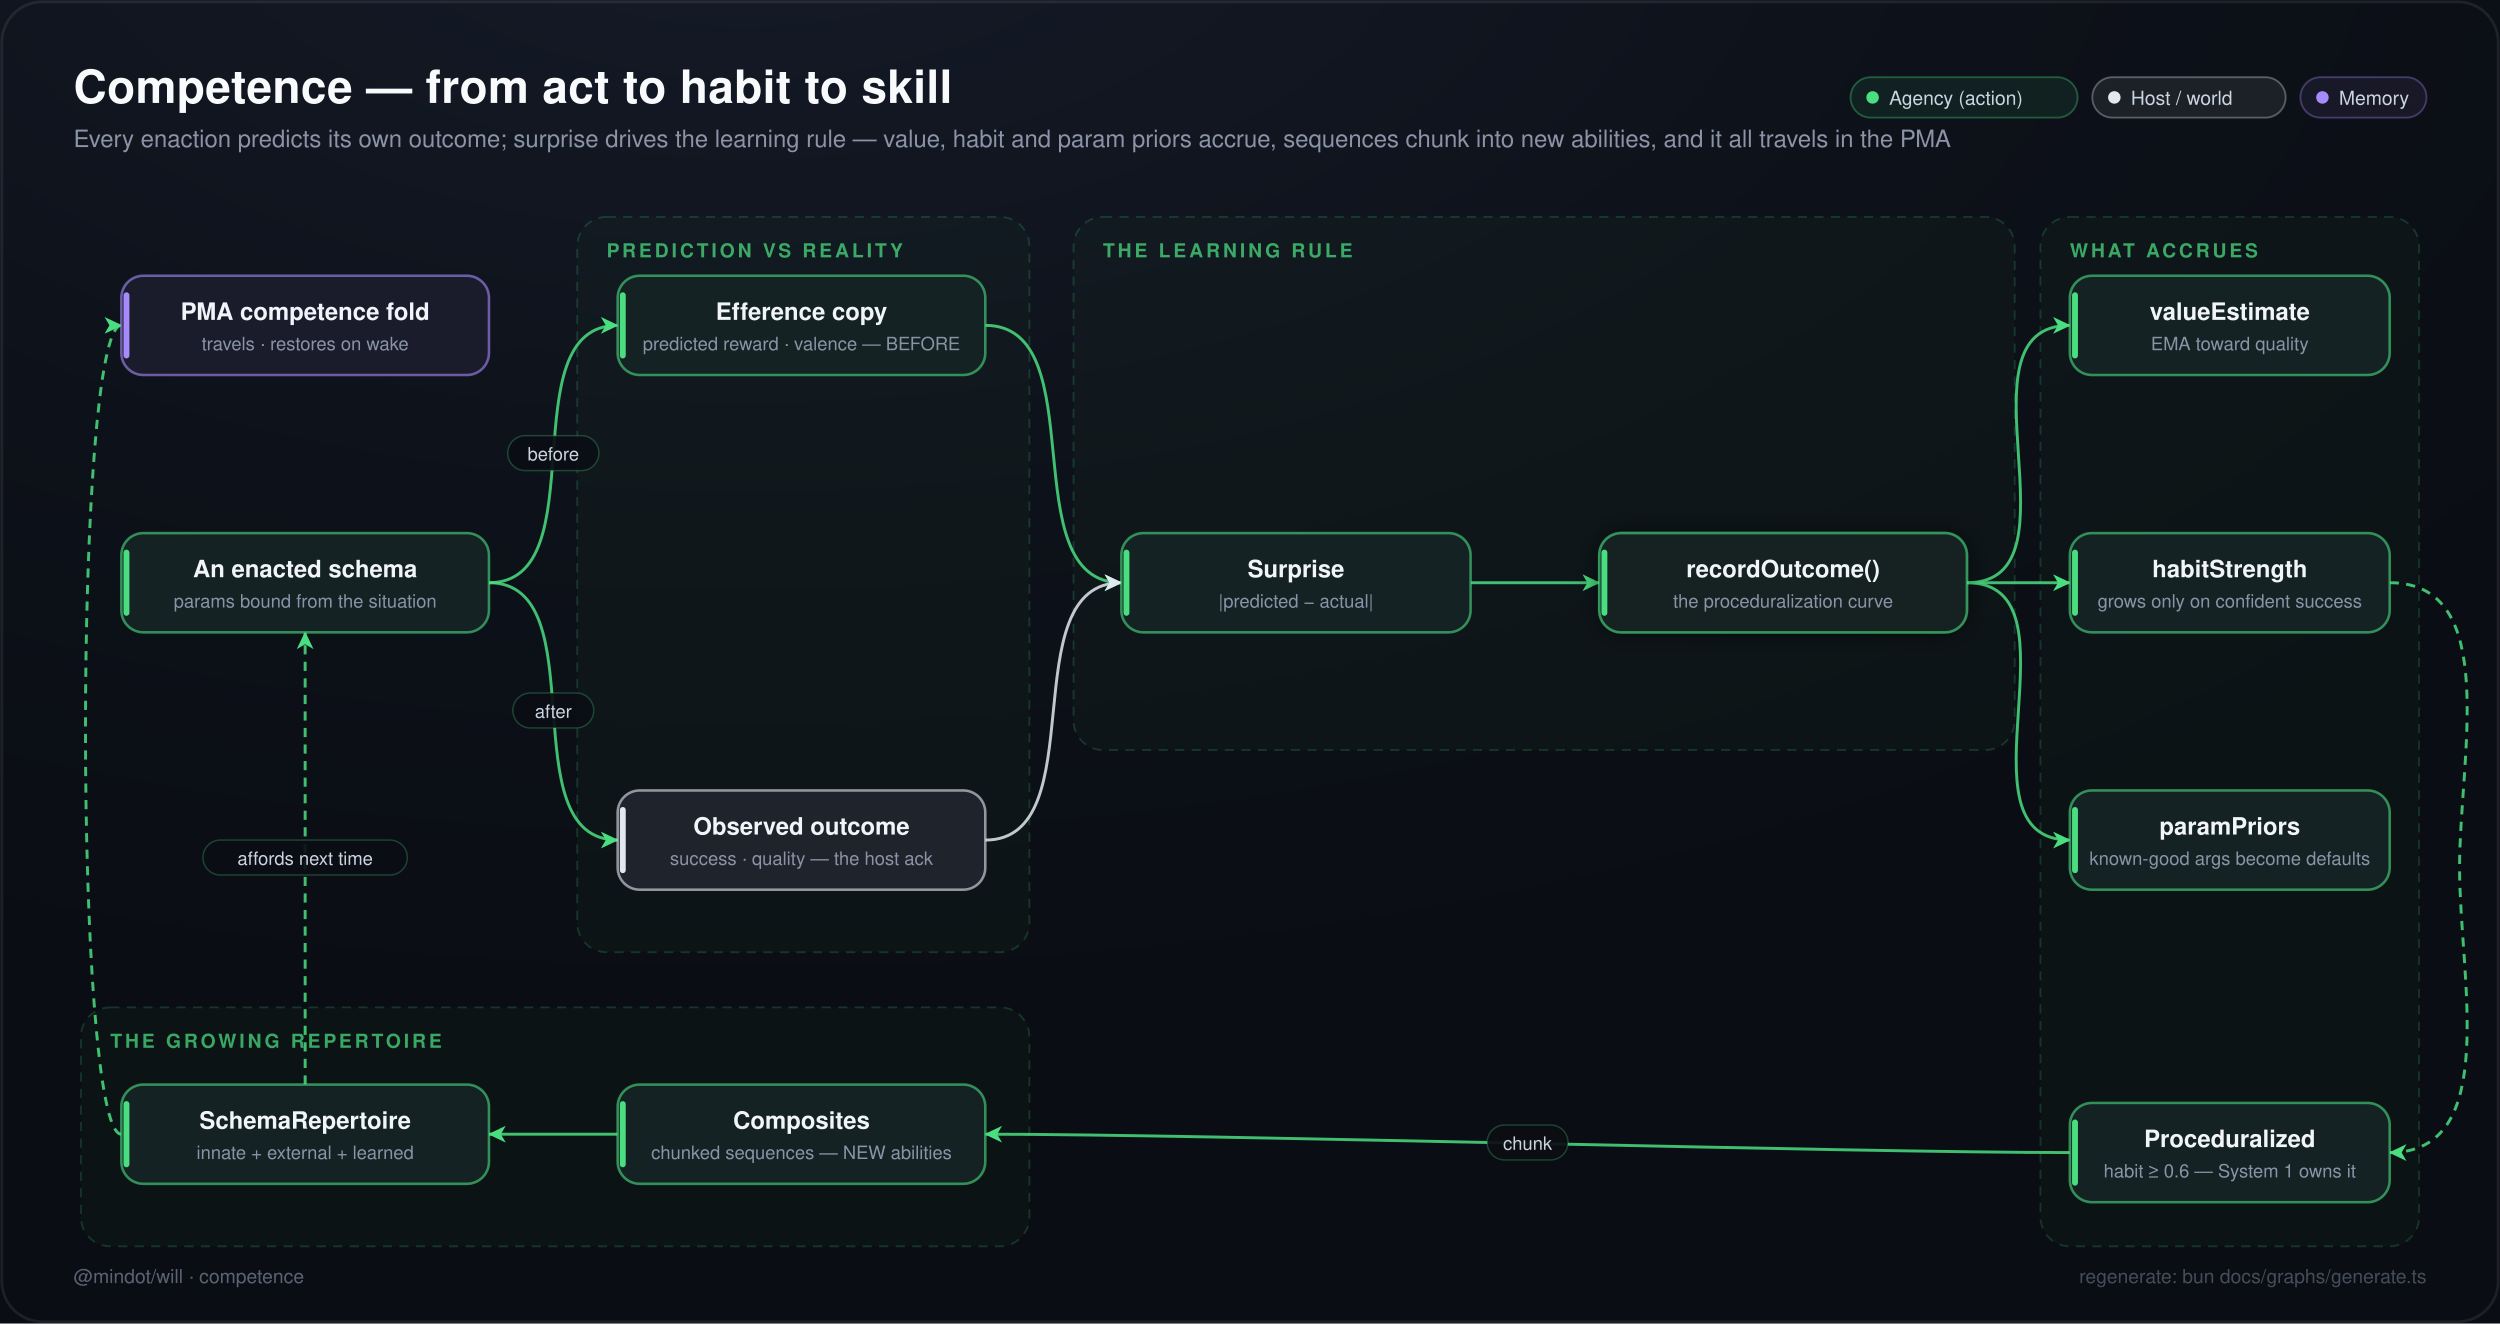
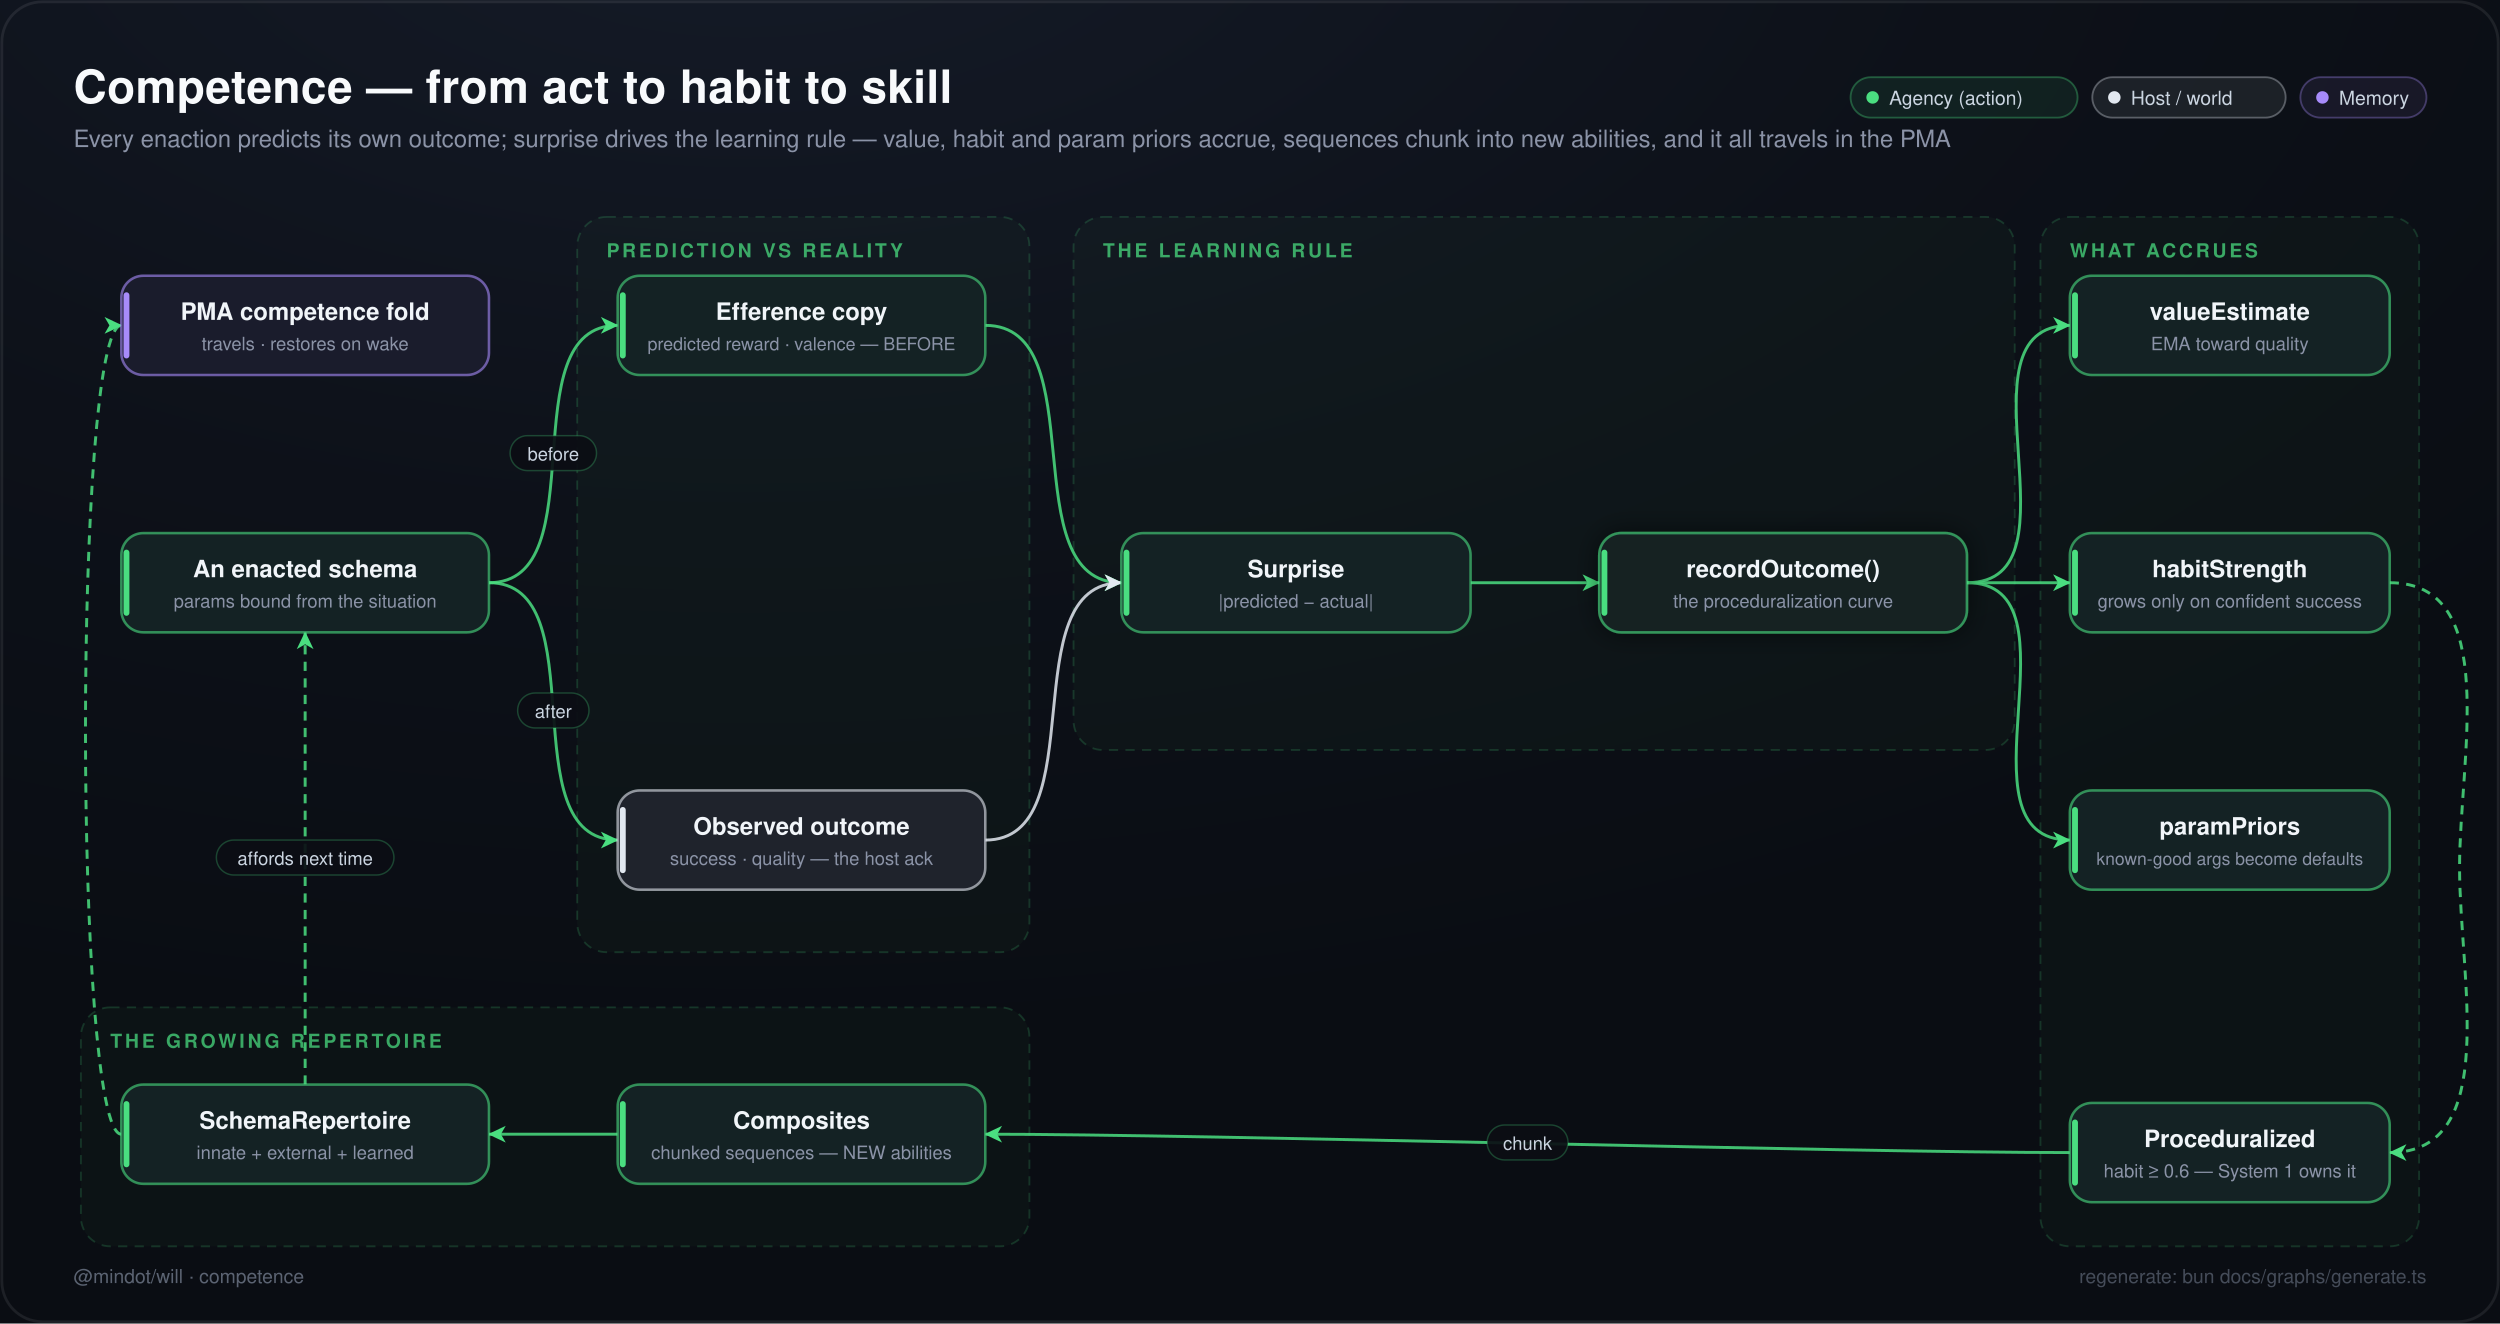
<svg xmlns="http://www.w3.org/2000/svg" width="1360" height="720" viewBox="0 0 1360 720" font-family="ui-sans-serif,-apple-system,'Segoe UI',Helvetica,Arial,sans-serif">
  <defs>
    <radialGradient id="sky" cx="30%" cy="-10%" r="90%">
      <stop offset="0%" stop-color="#151b28" />
      <stop offset="55%" stop-color="#0d1119" />
      <stop offset="100%" stop-color="#0a0d13" />
    </radialGradient>
    <filter id="glow" x="-60%" y="-60%" width="220%" height="220%">
      <feDropShadow dx="0" dy="0" stdDeviation="7" flood-opacity="0.55" />
    </filter>
    <marker id="arr-4ade80" viewBox="0 0 10 10" refX="8.4" refY="5" markerWidth="7.5" markerHeight="7.5" orient="auto-start-reverse">
      <path d="M 0.8 1.2 L 8.8 5 L 0.8 8.8 L 3 5 Z" fill="#4ade80" />
    </marker>
    <marker id="arr-e2e8f0" viewBox="0 0 10 10" refX="8.4" refY="5" markerWidth="7.5" markerHeight="7.5" orient="auto-start-reverse">
      <path d="M 0.8 1.2 L 8.8 5 L 0.8 8.8 L 3 5 Z" fill="#e2e8f0" />
    </marker>
  </defs>
  <rect width="1360" height="720" fill="url(#sky)" />
  <rect x="1" y="1" width="1358" height="718" rx="22" fill="none" stroke="#ffffff14" stroke-width="1.5" />
  <text x="40" y="56" font-size="25" font-weight="700" fill="#f8fafc" letter-spacing="0.2">Competence — from act to habit to skill</text>
  <text x="40" y="80" font-size="13" fill="#8b93a7">Every enaction predicts its own outcome; surprise drives the learning rule — value, habit and param priors accrue, sequences chunk into new abilities, and it all travels in the PMA</text>
  <rect x="1251.4" y="42" width="68.6" height="22" rx="11" fill="#a78bfa14" stroke="#a78bfa55" stroke-width="1" />
  <circle cx="1263.4" cy="53" r="3.4" fill="#a78bfa" />
  <text x="1272.4" y="57" font-size="10.5" fill="#cbd5e1">Memory</text>
  <rect x="1138.2" y="42" width="105.2" height="22" rx="11" fill="#e2e8f014" stroke="#e2e8f055" stroke-width="1" />
  <circle cx="1150.2" cy="53" r="3.4" fill="#e2e8f0" />
  <text x="1159.2" y="57" font-size="10.5" fill="#cbd5e1">Host / world</text>
  <rect x="1006.7" y="42" width="123.5" height="22" rx="11" fill="#4ade8014" stroke="#4ade8055" stroke-width="1" />
  <circle cx="1018.7" cy="53" r="3.4" fill="#4ade80" />
  <text x="1027.7" y="57" font-size="10.5" fill="#cbd5e1">Agency (action)</text>
  <rect x="314" y="118" width="246" height="400" rx="16" fill="#4ade8007" stroke="#4ade802e" stroke-width="1" stroke-dasharray="5 4" />
  <text x="330" y="140" font-size="10.5" font-weight="700" letter-spacing="1.6" fill="#4ade80bb">PREDICTION VS REALITY</text>
  <rect x="584" y="118" width="512" height="290" rx="16" fill="#4ade8007" stroke="#4ade802e" stroke-width="1" stroke-dasharray="5 4" />
  <text x="600" y="140" font-size="10.5" font-weight="700" letter-spacing="1.6" fill="#4ade80bb">THE LEARNING RULE</text>
  <rect x="1110" y="118" width="206" height="560" rx="16" fill="#4ade8007" stroke="#4ade802e" stroke-width="1" stroke-dasharray="5 4" />
  <text x="1126" y="140" font-size="10.5" font-weight="700" letter-spacing="1.6" fill="#4ade80bb">WHAT ACCRUES</text>
  <rect x="44" y="548" width="516" height="130" rx="16" fill="#4ade8007" stroke="#4ade802e" stroke-width="1" stroke-dasharray="5 4" />
  <text x="60" y="570" font-size="10.5" font-weight="700" letter-spacing="1.6" fill="#4ade80bb">THE GROWING REPERTOIRE</text>
  <path d="M 266 317 C 325.479 317, 276.521 177, 336 177" fill="none" stroke="#4ade80" stroke-width="1.6" stroke-opacity="0.85" marker-end="url(#arr-4ade80)" />
-   <rect x="276.2" y="237" width="49.6" height="19" rx="9.5" fill="#0b0e14" fill-opacity="0.92" stroke="#4ade8044" stroke-width="0.8" />
+   <rect x="277.5" y="237" width="47" height="19" rx="9.5" fill="#0b0e14" fill-opacity="0.92" stroke="#4ade8044" stroke-width="0.8" />
  <text x="301" y="250.5" font-size="10" fill="#cbd5e1" text-anchor="middle">before</text>
  <path d="M 266 317 C 325.479 317, 276.521 457, 336 457" fill="none" stroke="#4ade80" stroke-width="1.6" stroke-opacity="0.85" marker-end="url(#arr-4ade80)" />
-   <rect x="279" y="377" width="44" height="19" rx="9.5" fill="#0b0e14" fill-opacity="0.92" stroke="#4ade8044" stroke-width="0.8" />
+   <rect x="281.6" y="377" width="38.8" height="19" rx="9.5" fill="#0b0e14" fill-opacity="0.92" stroke="#4ade8044" stroke-width="0.8" />
  <text x="301" y="390.5" font-size="10" fill="#cbd5e1" text-anchor="middle">after</text>
  <path d="M 536 177 C 596.175 177, 549.825 317, 610 317" fill="none" stroke="#4ade80" stroke-width="1.6" stroke-opacity="0.85" marker-end="url(#arr-4ade80)" />
  <path d="M 536 457 C 596.175 457, 549.825 317, 610 317" fill="none" stroke="#e2e8f0" stroke-width="1.6" stroke-opacity="0.85" marker-end="url(#arr-e2e8f0)" />
  <path d="M 800 317 C 834 317, 836 317, 870 317" fill="none" stroke="#4ade80" stroke-width="1.6" stroke-opacity="0.85" marker-end="url(#arr-4ade80)" />
  <path d="M 1070 317 C 1135.298 317, 1060.702 177, 1126 177" fill="none" stroke="#4ade80" stroke-width="1.6" stroke-opacity="0.85" marker-end="url(#arr-4ade80)" />
  <path d="M 1070 317 C 1104 317, 1092 317, 1126 317" fill="none" stroke="#4ade80" stroke-width="1.6" stroke-opacity="0.85" marker-end="url(#arr-4ade80)" />
  <path d="M 1070 317 C 1135.298 317, 1060.702 457, 1126 457" fill="none" stroke="#4ade80" stroke-width="1.6" stroke-opacity="0.85" marker-end="url(#arr-4ade80)" />
  <path d="M 1300 317 C 1360.644 317, 1338 412, 1338 472 C 1338 532, 1360.644 627, 1300 627" fill="none" stroke="#4ade80" stroke-width="1.6" stroke-opacity="0.85" stroke-dasharray="5 4" marker-end="url(#arr-4ade80)" />
  <path d="M 1126 627 C 1006 627, 656 617, 536 617" fill="none" stroke="#4ade80" stroke-width="1.6" stroke-opacity="0.85" marker-end="url(#arr-4ade80)" />
  <rect x="809" y="612" width="44" height="19" rx="9.5" fill="#0b0e14" fill-opacity="0.92" stroke="#4ade8044" stroke-width="0.8" />
  <text x="831" y="625.5" font-size="10" fill="#cbd5e1" text-anchor="middle">chunk</text>
  <path d="M 336 617 C 302 617, 300 617, 266 617" fill="none" stroke="#4ade80" stroke-width="1.6" stroke-opacity="0.85" marker-end="url(#arr-4ade80)" />
  <path d="M 66 617 C 40 617, 40 177, 66 177" fill="none" stroke="#4ade80" stroke-width="1.6" stroke-opacity="0.85" stroke-dasharray="5 4" marker-end="url(#arr-4ade80)" />
  <path d="M 166 590 C 166 496.52, 166 437.48, 166 344" fill="none" stroke="#4ade80" stroke-width="1.6" stroke-opacity="0.85" stroke-dasharray="5 4" marker-end="url(#arr-4ade80)" />
-   <rect x="110.4" y="457" width="111.2" height="19" rx="9.5" fill="#0b0e14" fill-opacity="0.92" stroke="#4ade8044" stroke-width="0.8" />
+   <rect x="117.7" y="457" width="96.6" height="19" rx="9.5" fill="#0b0e14" fill-opacity="0.92" stroke="#4ade8044" stroke-width="0.8" />
  <text x="166" y="470.5" font-size="10" fill="#cbd5e1" text-anchor="middle">affords next time</text>
  <g>
    <rect x="66" y="150" width="200" height="54" rx="12" fill="#10141d" stroke="#a78bfa99" stroke-width="1.4" />
    <rect x="66" y="150" width="200" height="54" rx="12" fill="#a78bfa12" />
    <rect x="67.2" y="159" width="3.2" height="36" rx="1.6" fill="#a78bfa" />
    <text x="166" y="174" font-size="13" font-weight="600" fill="#f1f5f9" text-anchor="middle">PMA competence fold</text>
    <text x="166" y="190.5" font-size="10" fill="#8b93a7" text-anchor="middle">travels · restores on wake</text>
  </g>
  <g>
    <rect x="66" y="290" width="200" height="54" rx="12" fill="#10141d" stroke="#4ade8099" stroke-width="1.4" />
    <rect x="66" y="290" width="200" height="54" rx="12" fill="#4ade8012" />
    <rect x="67.2" y="299" width="3.2" height="36" rx="1.6" fill="#4ade80" />
    <text x="166" y="314" font-size="13" font-weight="600" fill="#f1f5f9" text-anchor="middle">An enacted schema</text>
    <text x="166" y="330.5" font-size="10" fill="#8b93a7" text-anchor="middle">params bound from the situation</text>
  </g>
  <g>
    <rect x="336" y="150" width="200" height="54" rx="12" fill="#10141d" stroke="#4ade8099" stroke-width="1.4" />
    <rect x="336" y="150" width="200" height="54" rx="12" fill="#4ade8012" />
    <rect x="337.2" y="159" width="3.2" height="36" rx="1.6" fill="#4ade80" />
    <text x="436" y="174" font-size="13" font-weight="600" fill="#f1f5f9" text-anchor="middle">Efference copy</text>
-     <text x="436" y="190.5" font-size="10" fill="#8b93a7" text-anchor="middle">predicted reward · valence — BEFORE</text>
+     <text x="436" y="190.5" font-size="9.7" fill="#8b93a7" text-anchor="middle">predicted reward · valence — BEFORE</text>
  </g>
  <g>
    <rect x="336" y="430" width="200" height="54" rx="12" fill="#10141d" stroke="#e2e8f099" stroke-width="1.4" />
    <rect x="336" y="430" width="200" height="54" rx="12" fill="#e2e8f012" />
    <rect x="337.2" y="439" width="3.2" height="36" rx="1.6" fill="#e2e8f0" />
    <text x="436" y="454" font-size="13" font-weight="600" fill="#f1f5f9" text-anchor="middle">Observed outcome</text>
    <text x="436" y="470.5" font-size="10" fill="#8b93a7" text-anchor="middle">success · quality — the host ack</text>
  </g>
  <g>
    <rect x="610" y="290" width="190" height="54" rx="12" fill="#10141d" stroke="#4ade8099" stroke-width="1.4" />
    <rect x="610" y="290" width="190" height="54" rx="12" fill="#4ade8012" />
    <rect x="611.2" y="299" width="3.2" height="36" rx="1.6" fill="#4ade80" />
    <text x="705" y="314" font-size="13" font-weight="600" fill="#f1f5f9" text-anchor="middle">Surprise</text>
    <text x="705" y="330.5" font-size="10" fill="#8b93a7" text-anchor="middle">|predicted − actual|</text>
  </g>
  <g filter="url(#glow)" color="#4ade80">
    <rect x="870" y="290" width="200" height="54" rx="12" fill="#10141d" stroke="#4ade8099" stroke-width="1.4" />
    <rect x="870" y="290" width="200" height="54" rx="12" fill="#4ade8012" />
    <rect x="871.2" y="299" width="3.2" height="36" rx="1.6" fill="#4ade80" />
    <text x="970" y="314" font-size="13" font-weight="600" fill="#f1f5f9" text-anchor="middle">recordOutcome()</text>
    <text x="970" y="330.5" font-size="10" fill="#8b93a7" text-anchor="middle">the proceduralization curve</text>
  </g>
  <g>
    <rect x="1126" y="150" width="174" height="54" rx="12" fill="#10141d" stroke="#4ade8099" stroke-width="1.4" />
    <rect x="1126" y="150" width="174" height="54" rx="12" fill="#4ade8012" />
    <rect x="1127.2" y="159" width="3.2" height="36" rx="1.6" fill="#4ade80" />
    <text x="1213" y="174" font-size="13" font-weight="600" fill="#f1f5f9" text-anchor="middle">valueEstimate</text>
    <text x="1213" y="190.5" font-size="10" fill="#8b93a7" text-anchor="middle">EMA toward quality</text>
  </g>
  <g>
    <rect x="1126" y="290" width="174" height="54" rx="12" fill="#10141d" stroke="#4ade8099" stroke-width="1.4" />
    <rect x="1126" y="290" width="174" height="54" rx="12" fill="#4ade8012" />
    <rect x="1127.2" y="299" width="3.2" height="36" rx="1.6" fill="#4ade80" />
    <text x="1213" y="314" font-size="13" font-weight="600" fill="#f1f5f9" text-anchor="middle">habitStrength</text>
    <text x="1213" y="330.5" font-size="10" fill="#8b93a7" text-anchor="middle">grows only on confident success</text>
  </g>
  <g>
    <rect x="1126" y="430" width="174" height="54" rx="12" fill="#10141d" stroke="#4ade8099" stroke-width="1.4" />
    <rect x="1126" y="430" width="174" height="54" rx="12" fill="#4ade8012" />
    <rect x="1127.2" y="439" width="3.2" height="36" rx="1.6" fill="#4ade80" />
    <text x="1213" y="454" font-size="13" font-weight="600" fill="#f1f5f9" text-anchor="middle">paramPriors</text>
-     <text x="1213" y="470.5" font-size="10" fill="#8b93a7" text-anchor="middle">known-good args become defaults</text>
+     <text x="1213" y="470.5" font-size="9.5" fill="#8b93a7" text-anchor="middle">known-good args become defaults</text>
  </g>
  <g>
    <rect x="1126" y="600" width="174" height="54" rx="12" fill="#10141d" stroke="#4ade8099" stroke-width="1.4" />
    <rect x="1126" y="600" width="174" height="54" rx="12" fill="#4ade8012" />
    <rect x="1127.2" y="609" width="3.2" height="36" rx="1.6" fill="#4ade80" />
    <text x="1213" y="624" font-size="13" font-weight="600" fill="#f1f5f9" text-anchor="middle">Proceduralized</text>
    <text x="1213" y="640.5" font-size="10" fill="#8b93a7" text-anchor="middle">habit ≥ 0.6 — System 1 owns it</text>
  </g>
  <g>
    <rect x="336" y="590" width="200" height="54" rx="12" fill="#10141d" stroke="#4ade8099" stroke-width="1.4" />
    <rect x="336" y="590" width="200" height="54" rx="12" fill="#4ade8012" />
    <rect x="337.2" y="599" width="3.2" height="36" rx="1.6" fill="#4ade80" />
    <text x="436" y="614" font-size="13" font-weight="600" fill="#f1f5f9" text-anchor="middle">Composites</text>
    <text x="436" y="630.5" font-size="10" fill="#8b93a7" text-anchor="middle">chunked sequences — NEW abilities</text>
  </g>
  <g>
    <rect x="66" y="590" width="200" height="54" rx="12" fill="#10141d" stroke="#4ade8099" stroke-width="1.4" />
    <rect x="66" y="590" width="200" height="54" rx="12" fill="#4ade8012" />
    <rect x="67.2" y="599" width="3.2" height="36" rx="1.6" fill="#4ade80" />
    <text x="166" y="614" font-size="13" font-weight="600" fill="#f1f5f9" text-anchor="middle">SchemaRepertoire</text>
    <text x="166" y="630.5" font-size="10" fill="#8b93a7" text-anchor="middle">innate + external + learned</text>
  </g>
  <text x="40" y="698" font-size="10.5" fill="#5b6372">@mindot/will · competence</text>
  <text x="1320" y="698" font-size="10.5" fill="#454c59" text-anchor="end">regenerate: bun docs/graphs/generate.ts</text>
</svg>
